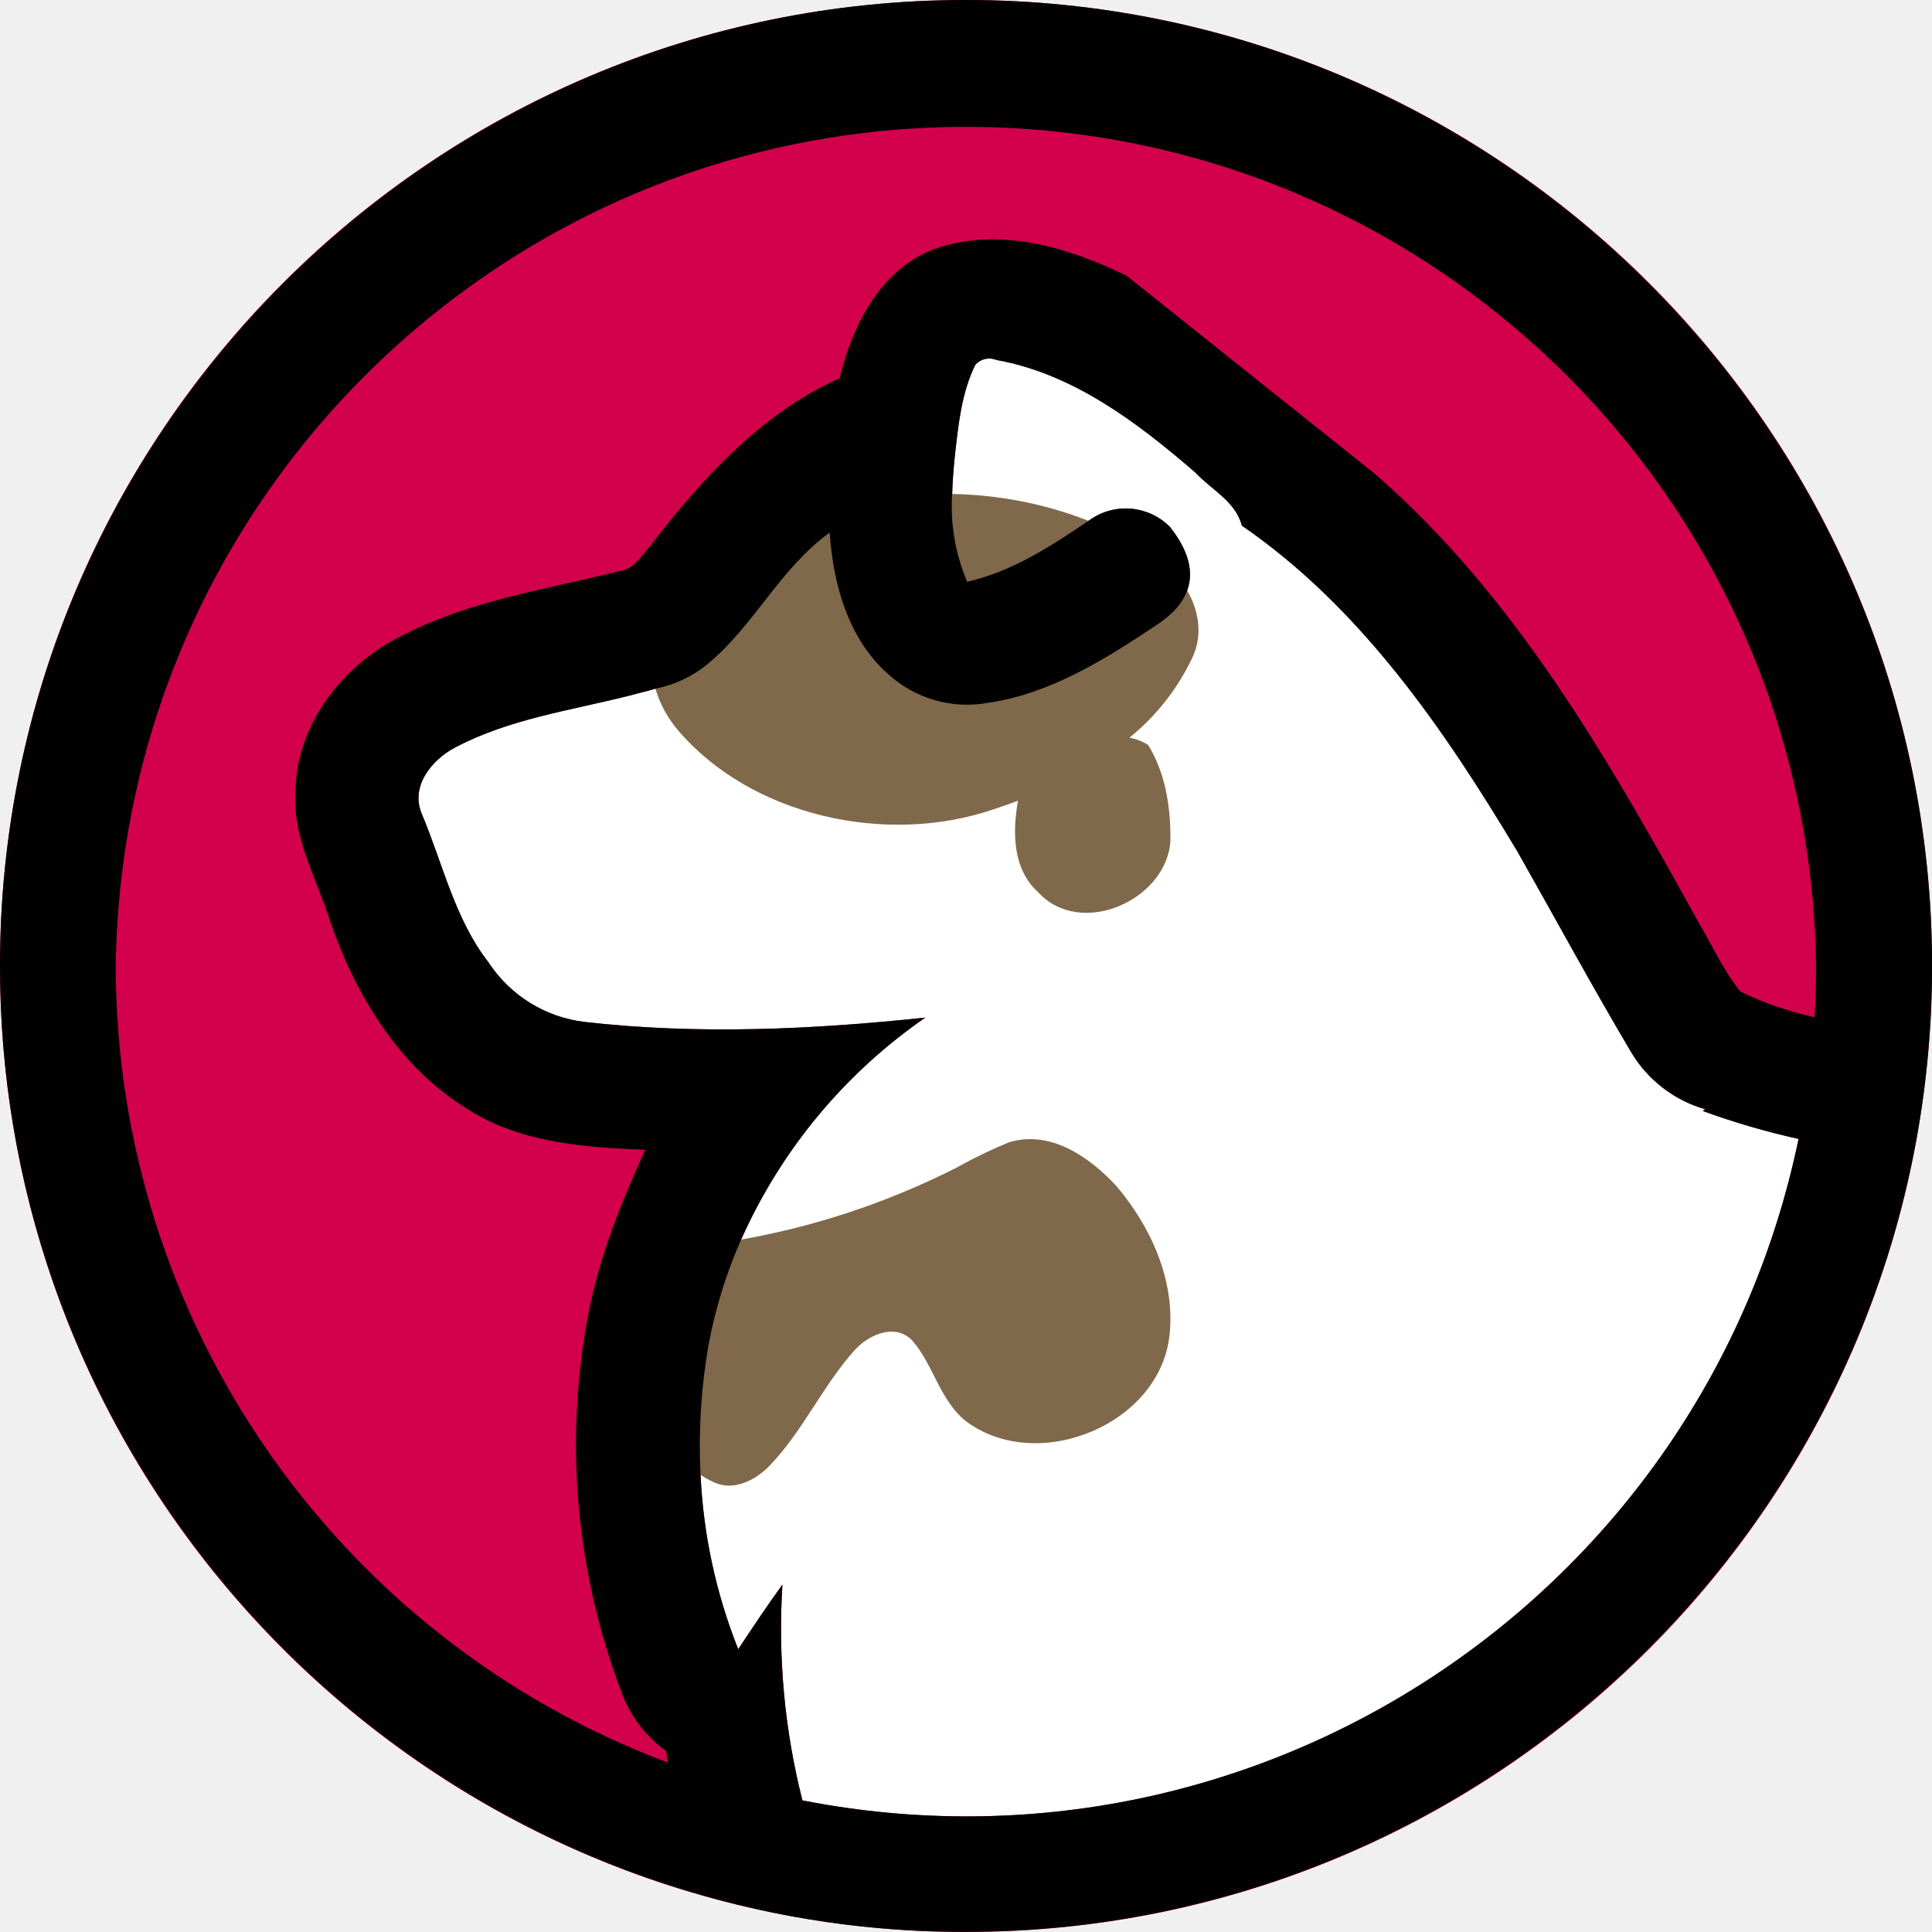
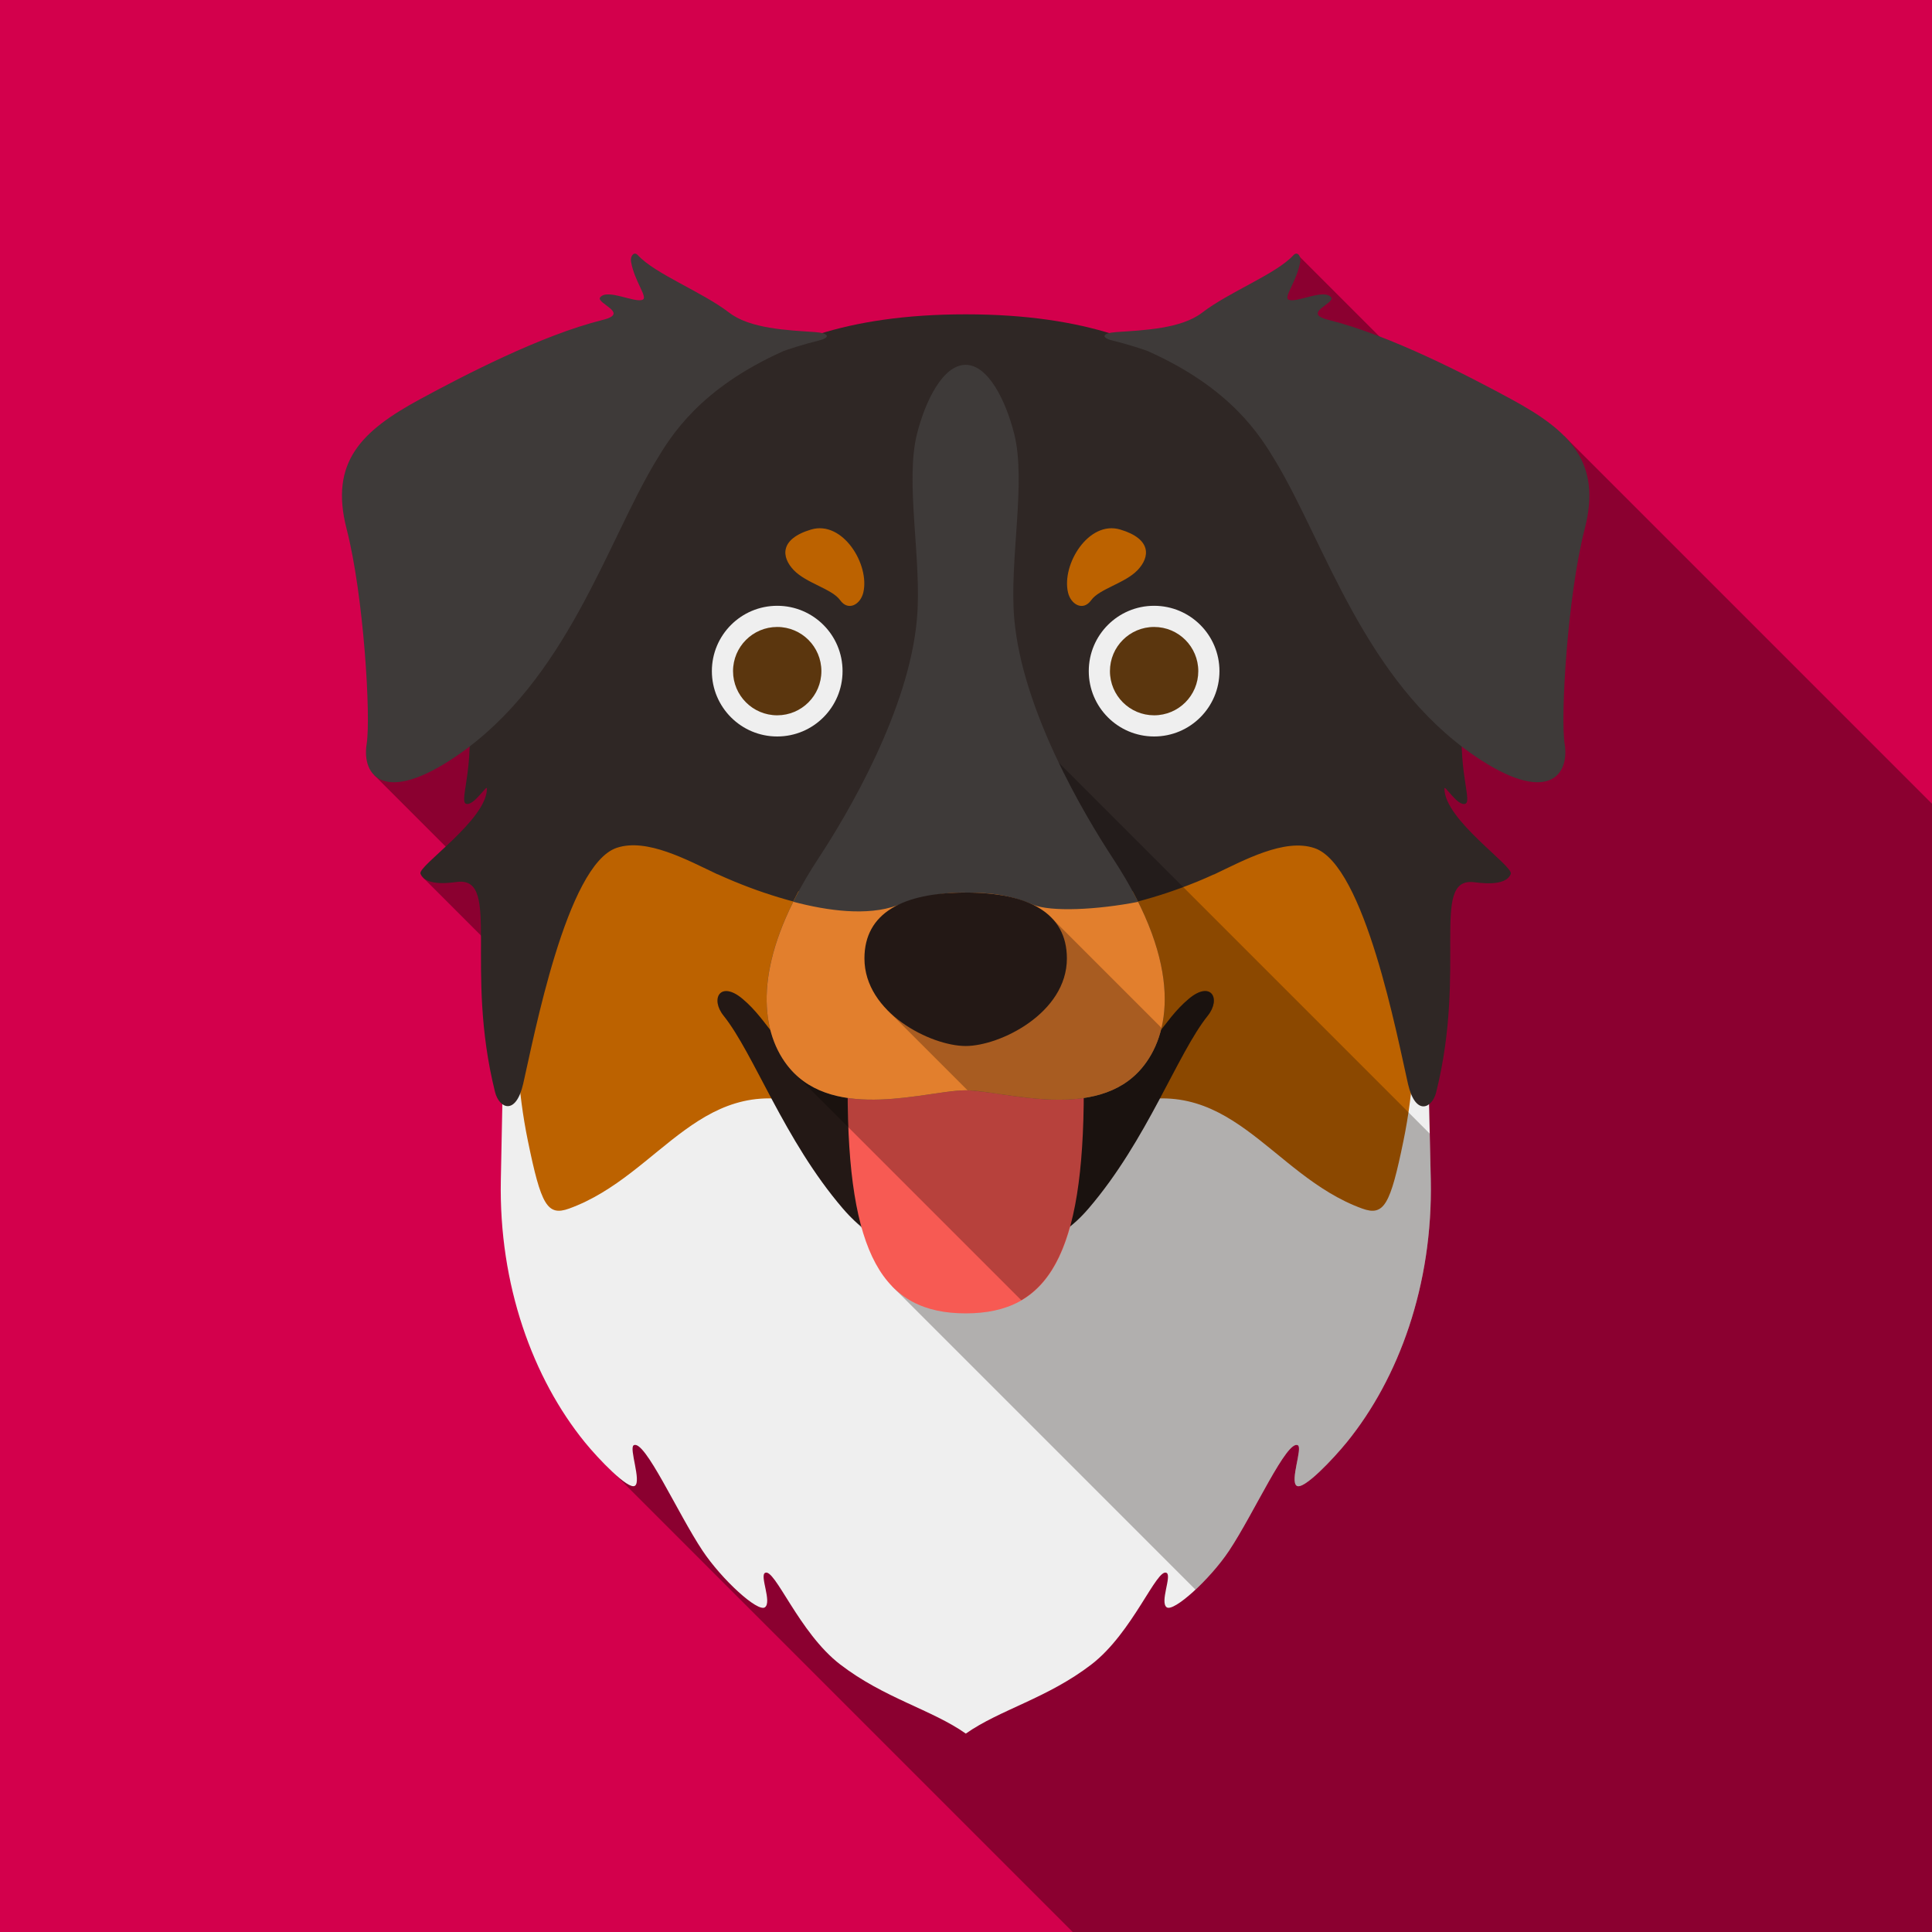
- <svg xmlns="http://www.w3.org/2000/svg" viewBox="0 0 267.02 267.02">
+ <svg xmlns="http://www.w3.org/2000/svg" viewBox="0 0 950 950">
  <defs>
-     <style>.cls-1{fill:#d3004c;}.cls-2{fill:#fff;}.cls-3{fill:#80684b;}.cls-4{fill:#010101;}</style>
+     <style>.cls-1{fill:#d3004c;}.cls-2{fill:none;}.cls-3{fill:#3e3a39;}.cls-4{isolation:isolate;}.cls-5{clip-path:url(#clip-path);}.cls-12,.cls-13,.cls-6{fill:#231815;}.cls-12,.cls-6{mix-blend-mode:multiply;}.cls-6{opacity:0.4;}.cls-7{fill:#efefef;}.cls-8{fill:#bc6200;}.cls-9{fill:#2f2725;}.cls-10{fill:#5b360e;}.cls-11{clip-path:url(#clip-path-2);}.cls-12{opacity:0.3;}.cls-14{fill:#f75a53;}.cls-15{clip-path:url(#clip-path-3);}.cls-16{clip-path:url(#clip-path-4);}.cls-17{fill:#e27f2d;}</style>
+     <clipPath id="clip-path">
+       <rect class="cls-1" width="950" height="950" />
+     </clipPath>
+     <clipPath id="clip-path-2">
+       <path class="cls-2" d="M699.2,474.13c-13-145.28-166.36-230.22-224.36-230.22S263.46,328.85,250.47,474.13c-3.06,34.26-3.11,53-4.2,106-1.06,51.84,15.85,97.68,41.26,129,6.59,8.11,21.45,23.69,24.69,21.45s-3-18.51-.63-19.9c5.35-3.18,21.57,33.39,33.9,51.88,9.4,14.1,27.16,30.36,30.65,27.77s-2.58-15.34,0-16.89c4.72-2.87,16.63,29.37,37,45,21.66,16.64,45,22.19,61.77,34,16.77-11.79,40.1-17.34,61.76-34,20.34-15.61,32.25-47.85,37-45,2.54,1.55-3.42,14.39,0,16.89s21.25-13.67,30.65-27.77c12.33-18.49,28.55-55.06,33.9-51.88,2.33,1.39-4,17.57-.63,19.9s18.1-13.34,24.69-21.45c25.41-31.28,42.32-77.12,41.26-129C702.31,527.11,702.26,508.39,699.2,474.13Z" />
+     </clipPath>
+     <clipPath id="clip-path-3">
+       <path class="cls-2" d="M584.65,491.06c-13.67,11.4-16.81,25.63-37.34,36-17.26,8.73-39.26,9.23-54.81,8.53-8-2.12-14.08-4.57-17.64-4.57s-9.67,2.44-17.64,4.57c-15.55.7-37.58.2-54.86-8.53-20.53-10.36-23.67-24.59-37.34-36-10.8-9-15.95,0-9.22,8.39,15,18.76,29.73,61.08,58.6,94.76a66.06,66.06,0,0,0,9.16,8.78c8.4,30.63,24.92,42.79,51.3,42.79s42.91-12.17,51.31-42.83a66,66,0,0,0,9.1-8.74c28.87-33.68,43.58-76,58.6-94.76C600.6,491,595.45,482.06,584.65,491.06Z" />
+     </clipPath>
+     <clipPath id="clip-path-4">
+       <path class="cls-3" d="M547.19,422C533,400.36,502.51,349,498.7,303.92c-2.42-28.63,6-66.88,0-90.59-4.13-16.38-12.82-33.94-23.89-33.94s-19.77,17.56-23.9,33.94c-6,23.71,2.45,62,0,90.59C447.16,349,416.72,400.36,402.48,422c-35.62,54.21-27.49,87.41-14.32,103.13,22.39,26.7,68.23,11,86.68,11s64.28,15.74,86.67-11C574.68,509.44,582.81,476.24,547.19,422Z" />
+     </clipPath>
  </defs>
-   <g id="Layer_2" data-name="Layer 2">
-     <g id="Layer_1-2" data-name="Layer 1">
-       <circle class="cls-1" cx="133.51" cy="133.51" r="133.51" />
-       <path class="cls-2" d="M248.58,157.38A117.55,117.55,0,0,1,110.9,248.83,96.61,96.61,0,0,1,108.14,219c-2.12,2.92-4.11,5.93-6.11,8.93a74.37,74.37,0,0,1-5.21-24.12,81,81,0,0,1,1.11-17.94,65.47,65.47,0,0,1,4.52-14.59,73.74,73.74,0,0,1,25.44-30.64c-15.62,1.66-31.47,2.38-47.11.6A18.49,18.49,0,0,1,67.51,133c-4.66-6-6.29-13.57-9.19-20.45-1.68-3.87,1.36-7.57,4.64-9.27,7.42-3.91,15.84-5.08,23.88-7.1,1.23-.34,2.5-.62,3.76-1a16.22,16.22,0,0,0,7.07-3.3c6.5-5.3,10.15-13.36,17-18.27.47,7,2.5,14.54,7.93,19.42a16.19,16.19,0,0,0,14,4.1c8.42-1.23,15.82-5.81,22.77-10.43,1.94-1.29,8.92-5.54,2.34-13.86a8.58,8.58,0,0,0-11.06-1l-.14.09c-5.21,3.54-10.62,7.07-16.84,8.47a26.63,26.63,0,0,1-2.07-12.2c.05-1.81.21-3.62.39-5.39.48-4.21.91-8.56,2.82-12.41a2.59,2.59,0,0,1,2.91-.65c10.62,1.91,19.51,8.66,27.48,15.55,2.2,2.38,5.59,4,6.43,7.34,16.5,11.35,28,28.19,38.15,45.15C215,127,220,136.24,225.37,145.3a17.55,17.55,0,0,0,10.28,8l-.31.25A105.05,105.05,0,0,0,248.58,157.38Z" />
-       <path class="cls-3" d="M139.44,157.88c5.77-1.76,11.19,2.06,14.9,6.09,4.74,5.61,8.08,13,7.31,20.44-1.23,12.39-18,19.31-27.92,12.18-3.8-2.82-4.64-7.87-7.64-11.31-2.31-2.42-5.91-.88-7.86,1.2-4.54,5-7.27,11.39-12,16.23C104.4,204.55,101.55,206,99,205c-5.44-2.24-8.22-7.91-10.14-13.11-1.61-5.09-2.32-11.21.86-15.85,2.33-3.37,6.86-3.51,10.5-4.35a107,107,0,0,0,32-10.32A65.61,65.61,0,0,1,139.44,157.88Z" />
-       <path class="cls-3" d="M164.53,91.43c2.94-5.43-.33-11.64-5.35-14.9-9.73-6.46-22.27-9.2-34.15-8C112.63,70,99.4,74.71,92.22,84.61c-3.68,5-2.4,11.77,1.53,16.37,10,11.68,28.51,16,43.59,10.87,1.12-.36,2.24-.77,3.36-1.19-.79,4.36-.74,9.49,2.79,12.66,5.83,6.38,17.7,1.14,18.27-7.06.06-4.6-.64-9.33-3.08-13.31a7.65,7.65,0,0,0-2.58-1A31.47,31.47,0,0,0,164.53,91.43Z" />
-       <path class="cls-4" d="M133.51,0C59.9,0,0,59.89,0,133.51,0,194.45,41.05,246,96.94,261.92A130.22,130.22,0,0,0,116.88,266a132.36,132.36,0,0,0,16.63,1c60.41,0,111.57-40.33,128-95.47a132.81,132.81,0,0,0,5.16-28.21c.24-3.25.36-6.52.36-9.83C267,59.89,207.13,0,133.51,0ZM16,133.51a117.51,117.51,0,0,1,235,0q0,3.57-.22,7.08a47.21,47.21,0,0,1-10.24-3.54c-2.33-2.86-3.83-6.3-5.72-9.45-12.34-22.33-25.27-45.13-44.77-62.09L155.7,38.1c-8.22-4-18-6.92-27-3.52-7.21,3-10.93,10.5-12.65,17.69-10.85,4.86-19,13.87-26.14,23.11-1.23,1.39-2.26,3.32-4.31,3.55-10.18,2.55-20.8,4.08-30.2,9-8,4-14.26,12-14.55,21-.6,6.7,3,12.61,4.91,18.78,3.5,10,9.43,19.74,18.66,25.45,7.29,4.78,16.29,5.43,24.76,5.75-3.25,7.11-6.2,14.41-7.75,22.1a96.17,96.17,0,0,0,4.74,53.57A17.3,17.3,0,0,0,92.05,242c.08.54.17,1.07.26,1.61A117.72,117.72,0,0,1,16,133.51Zm94.9,115.32A96.61,96.61,0,0,1,108.14,219c-2.12,2.92-4.11,5.93-6.11,8.93a74.37,74.37,0,0,1-5.21-24.12,81,81,0,0,1,1.11-17.94,65.47,65.47,0,0,1,4.52-14.59,73.74,73.74,0,0,1,25.44-30.64c-15.62,1.66-31.47,2.38-47.11.6A18.49,18.49,0,0,1,67.51,133c-4.66-6-6.29-13.57-9.19-20.45-1.68-3.87,1.36-7.57,4.64-9.27,7.42-3.91,15.84-5.08,23.88-7.1,1.23-.34,2.5-.62,3.76-1a16.22,16.22,0,0,0,7.07-3.3c6.5-5.3,10.15-13.36,17-18.27.47,7,2.5,14.54,7.93,19.42a16.19,16.19,0,0,0,14,4.1c8.42-1.23,15.82-5.81,22.77-10.43,1.94-1.29,8.92-5.54,2.34-13.86a8.58,8.58,0,0,0-11.06-1l-.14.09c-5.21,3.54-10.62,7.07-16.84,8.47a26.63,26.63,0,0,1-2.07-12.2c.05-1.81.21-3.62.39-5.39.48-4.21.91-8.56,2.82-12.41a2.59,2.59,0,0,1,2.91-.65c10.62,1.91,19.51,8.66,27.48,15.55,2.2,2.38,5.59,4,6.43,7.34,16.5,11.35,28,28.19,38.15,45.15C215,127,220,136.24,225.37,145.3a17.55,17.55,0,0,0,10.28,8l-.31.25a105.05,105.05,0,0,0,13.24,3.87A117.55,117.55,0,0,1,110.9,248.83Z" />
+   <g class="cls-4">
+     <g id="Layer_2" data-name="Layer 2">
+       <g id="Layer_3_copy" data-name="Layer 3 copy">
+         <rect class="cls-1" width="950" height="950" />
+         <g class="cls-5">
+           <polygon class="cls-6" points="639.16 126.33 705.3 192.46 769.22 214.45 950 395.23 950 950 527.47 950 299.97 722.5 336.34 465.82 248.2 471.7 208.13 431.63 226.8 423.94 184.07 381.21 566.54 203.07 639.16 126.33" />
+         </g>
+         <path class="cls-7" d="M699.2,474.13c-13-145.28-166.36-230.22-224.36-230.22S263.46,328.85,250.47,474.13c-3.06,34.26-3.11,53-4.2,106-1.06,51.84,15.85,97.68,41.26,129,6.59,8.11,21.45,23.69,24.69,21.45s-3-18.51-.63-19.9c5.35-3.18,21.57,33.39,33.9,51.88,9.4,14.1,27.16,30.36,30.65,27.77s-2.58-15.34,0-16.89c4.72-2.87,16.63,29.37,37,45,21.66,16.64,45,22.19,61.77,34,16.77-11.79,40.1-17.34,61.76-34,20.34-15.61,32.25-47.85,37-45,2.54,1.55-3.42,14.39,0,16.89s21.25-13.67,30.65-27.77c12.33-18.49,28.55-55.06,33.9-51.88,2.33,1.39-4,17.57-.63,19.9s18.1-13.34,24.69-21.45c25.41-31.28,42.32-77.12,41.26-129C702.31,527.11,702.26,508.39,699.2,474.13Z" />
+         <path class="cls-8" d="M657.11,384.05C626.67,369,490.6,418.4,474.84,418.4S323,369,292.56,384.05c-27.81,13.75-41.32,62.53-40.33,90.51,1.35,38.08,2.16,61.29,7.37,86.56,6.44,31.31,9.46,37.06,20.26,33.15,45.73-16.58,65.29-70,122.73-49.6,19.2,6.82,55.62-37.55,72.25-43.5,16.62,5.95,53,50.32,72.24,43.5,57.44-20.38,77,33,122.73,49.6,10.8,3.91,13.82-1.84,20.26-33.15,5.21-25.27,6-48.48,7.37-86.56C698.43,446.58,684.92,397.8,657.11,384.05Z" />
+         <path class="cls-9" d="M710.25,387.75c0-2.2,6.53,9,10.32,7.45s-5.93-20.85.22-54.39c10.91-59.53-64.39-118.19-113.16-148.24-21-13-33.1-21-54.15-27.7-3.09-1-5.23-1-6.42-.59-18.74-5.89-42.24-9.72-72.22-9.72h0c-30,0-53.48,3.83-72.22,9.72-1.19-.45-3.33-.4-6.42.59-21.05,6.74-33.1,14.7-54.15,27.7C293.28,222.62,218,281.28,228.89,340.81c6.15,33.54-3.5,52.9.21,54.39s10.33-9.65,10.33-7.45c0,15.45-34.12,38.1-32.68,41.85,2.6,6.69,16.27,4.24,18.58,4,20.9-1.74,2.9,42.39,18.09,103.37,2,8,10.17,11.85,13.85-4.08,5.22-22.64,21.29-107.76,46-116,14.76-4.95,34.69,6,49.48,13h0l.09,0,.09,0c.15.06.36.17.66.31,1.29.59,4,1.81,7.7,3.34a2.53,2.53,0,0,0,.33.12,231.4,231.4,0,0,0,28.41,9.62c.8-1.63,1.66-3.29,2.57-5,17.45-1.79,30.25-14.29,45.08-45.09,6-12.45,12.94-22.18,37.11-53.32,24.16,31.14,31.11,40.87,37.1,53.32,14.83,30.8,27.64,43.3,45.09,45.09.9,1.67,1.77,3.33,2.57,5A231.4,231.4,0,0,0,588,433.8a3.21,3.21,0,0,0,.33-.12c3.72-1.53,6.41-2.75,7.7-3.34.3-.14.51-.25.66-.31l.09,0,.09,0h0c14.79-7,34.72-18,49.48-13,24.75,8.28,40.81,93.4,46,116,3.68,15.93,11.86,12,13.84,4.08,15.2-61-2.8-105.11,18.1-103.37,2.31.19,16,2.64,18.58-4C744.37,425.85,710.25,403.2,710.25,387.75Z" />
+         <path class="cls-7" d="M414.3,330a32.13,32.13,0,1,1-32.13-32.12A32.11,32.11,0,0,1,414.3,330Z" />
+         <path class="cls-10" d="M403.89,330a21.72,21.72,0,1,1-21.72-21.71A21.71,21.71,0,0,1,403.89,330Z" />
+         <path class="cls-7" d="M535.37,330a32.13,32.13,0,1,0,32.13-32.12A32.11,32.11,0,0,0,535.37,330Z" />
+         <path class="cls-10" d="M545.78,330a21.72,21.72,0,1,0,21.72-21.71A21.71,21.71,0,0,0,545.78,330Z" />
+         <path class="cls-3" d="M322.27,227.11c-24,40-43.71,107.58-97.64,144.52-35.5,24.31-46.88,10-44.33-5.87,2.12-13.15-1.39-72.84-9.87-105.71s7.35-48.17,36.13-63.77c21.24-11.5,59.57-31.47,89.91-39,13.55-3.34-3.79-8.18-1.31-11.13,3.64-4.34,17.26,3.09,20.94,1.18,2.45-1.27-4.12-9.06-5.8-18.57-.51-2.92,1.5-5.29,3.31-3.32,8.54,9.32,31.55,18,44.93,28.29,10.29,7.92,28.55,8.63,42.25,9.56,6.78.46,8,2.72,1.5,4.24-6.26,1.49-15.83,4.57-17.05,5.11C344.16,191,330,214.15,322.27,227.11Z" />
+         <path class="cls-3" d="M627.4,227.11c24,40,43.7,107.58,97.64,144.52,35.5,24.31,46.88,10,44.33-5.87-2.13-13.15,1.39-72.84,9.87-105.71s-7.35-48.17-36.13-63.77c-21.24-11.5-59.57-31.47-89.91-39-13.55-3.34,3.79-8.18,1.31-11.13-3.65-4.34-17.27,3.09-20.94,1.18-2.45-1.27,4.12-9.06,5.79-18.57.52-2.92-1.49-5.29-3.31-3.32-8.53,9.32-31.54,18-44.92,28.29-10.29,7.92-28.55,8.63-42.25,9.56-6.78.46-8,2.72-1.5,4.24,6.26,1.49,15.83,4.57,17,5.11C605.51,191,619.63,214.15,627.4,227.11Z" />
+         <g class="cls-11">
+           <polygon class="cls-12" points="419.52 599.62 437.99 618.08 438.82 632.64 739.15 932.98 744.04 598.44 518.76 373.15 419.52 599.62" />
+         </g>
+         <path class="cls-13" d="M584.65,491.06c-13.67,11.4-16.81,25.63-37.34,36-26.45,13.36-64.12,7.46-72.47,7.46s-46,5.9-72.48-7.46c-20.53-10.36-23.67-24.59-37.34-36-10.8-9-15.95,0-9.22,8.39,15,18.76,29.73,61.08,58.6,94.76,15.5,18.08,30.82,21.18,60.44,21.18s44.92-3.1,60.43-21.18c28.87-33.68,43.58-76,58.6-94.76C600.6,491,595.45,482.06,584.65,491.06Z" />
+         <path class="cls-14" d="M474.86,531c-8.32,0-30.39,13.32-58.06,4.81,0,81.34,17.38,110,58.06,110s58.06-28.62,58.06-110C505.25,544.33,483.17,531,474.86,531Z" />
+         <g class="cls-15">
+           <polygon class="cls-12" points="391.41 528.58 512.2 649.36 612.83 488.28 581.66 468.79 391.41 528.58" />
+         </g>
+         <path class="cls-3" d="M547.19,422C533,400.36,502.51,349,498.7,303.92c-2.42-28.63,6-66.88,0-90.59-4.13-16.38-12.82-33.94-23.89-33.94s-19.77,17.56-23.9,33.94c-6,23.71,2.45,62,0,90.59C447.16,349,416.72,400.36,402.48,422c-35.62,54.21-27.49,87.41-14.32,103.13,22.39,26.7,68.23,11,86.68,11s64.28,15.74,86.67-11C574.68,509.44,582.81,476.24,547.19,422Z" />
+         <g class="cls-16">
+           <path class="cls-17" d="M561.52,525.16c-8.67,10.33-20.83,14.31-33.57,15.31-20.18,1.57-41.8-4.35-53.11-4.35s-32.92,5.92-53.11,4.35c-12.74-1-24.9-5-33.56-15.31-11.34-13.54-18.93-40,1.9-81.75,16.93,4.47,36.38,7.1,51,1.81,15.95-5.78,27-6.51,33.77-6.33s18.42-.28,32.92,5.89c8.89,3.77,32,2.57,51.9-1.33C580.45,485.15,572.85,511.63,561.52,525.16Z" />
+           <polygon class="cls-12" points="517.52 451.81 436.41 496.77 530.74 591.1 583.25 517.55 517.52 451.81" />
+         </g>
+         <path class="cls-13" d="M474.82,438.89c-30.81,0-49.76,10-49.76,32.39,0,26.84,32.82,43.06,49.76,43.06s49.79-16.22,49.79-43.06C524.61,448.89,505.65,438.89,474.82,438.89Z" />
+         <path class="cls-8" d="M424.5,291.38c3.28-13.81-10.14-35.63-25.67-31s-14.7,13.55-8.49,20,18.79,9.16,22.77,14.74S423.09,297.28,424.5,291.38Z" />
+         <path class="cls-8" d="M525.17,291.38c-3.28-13.81,10.14-35.63,25.67-31s14.7,13.55,8.49,20-18.79,9.16-22.77,14.74S526.58,297.28,525.17,291.38Z" />
+       </g>
    </g>
  </g>
</svg>
